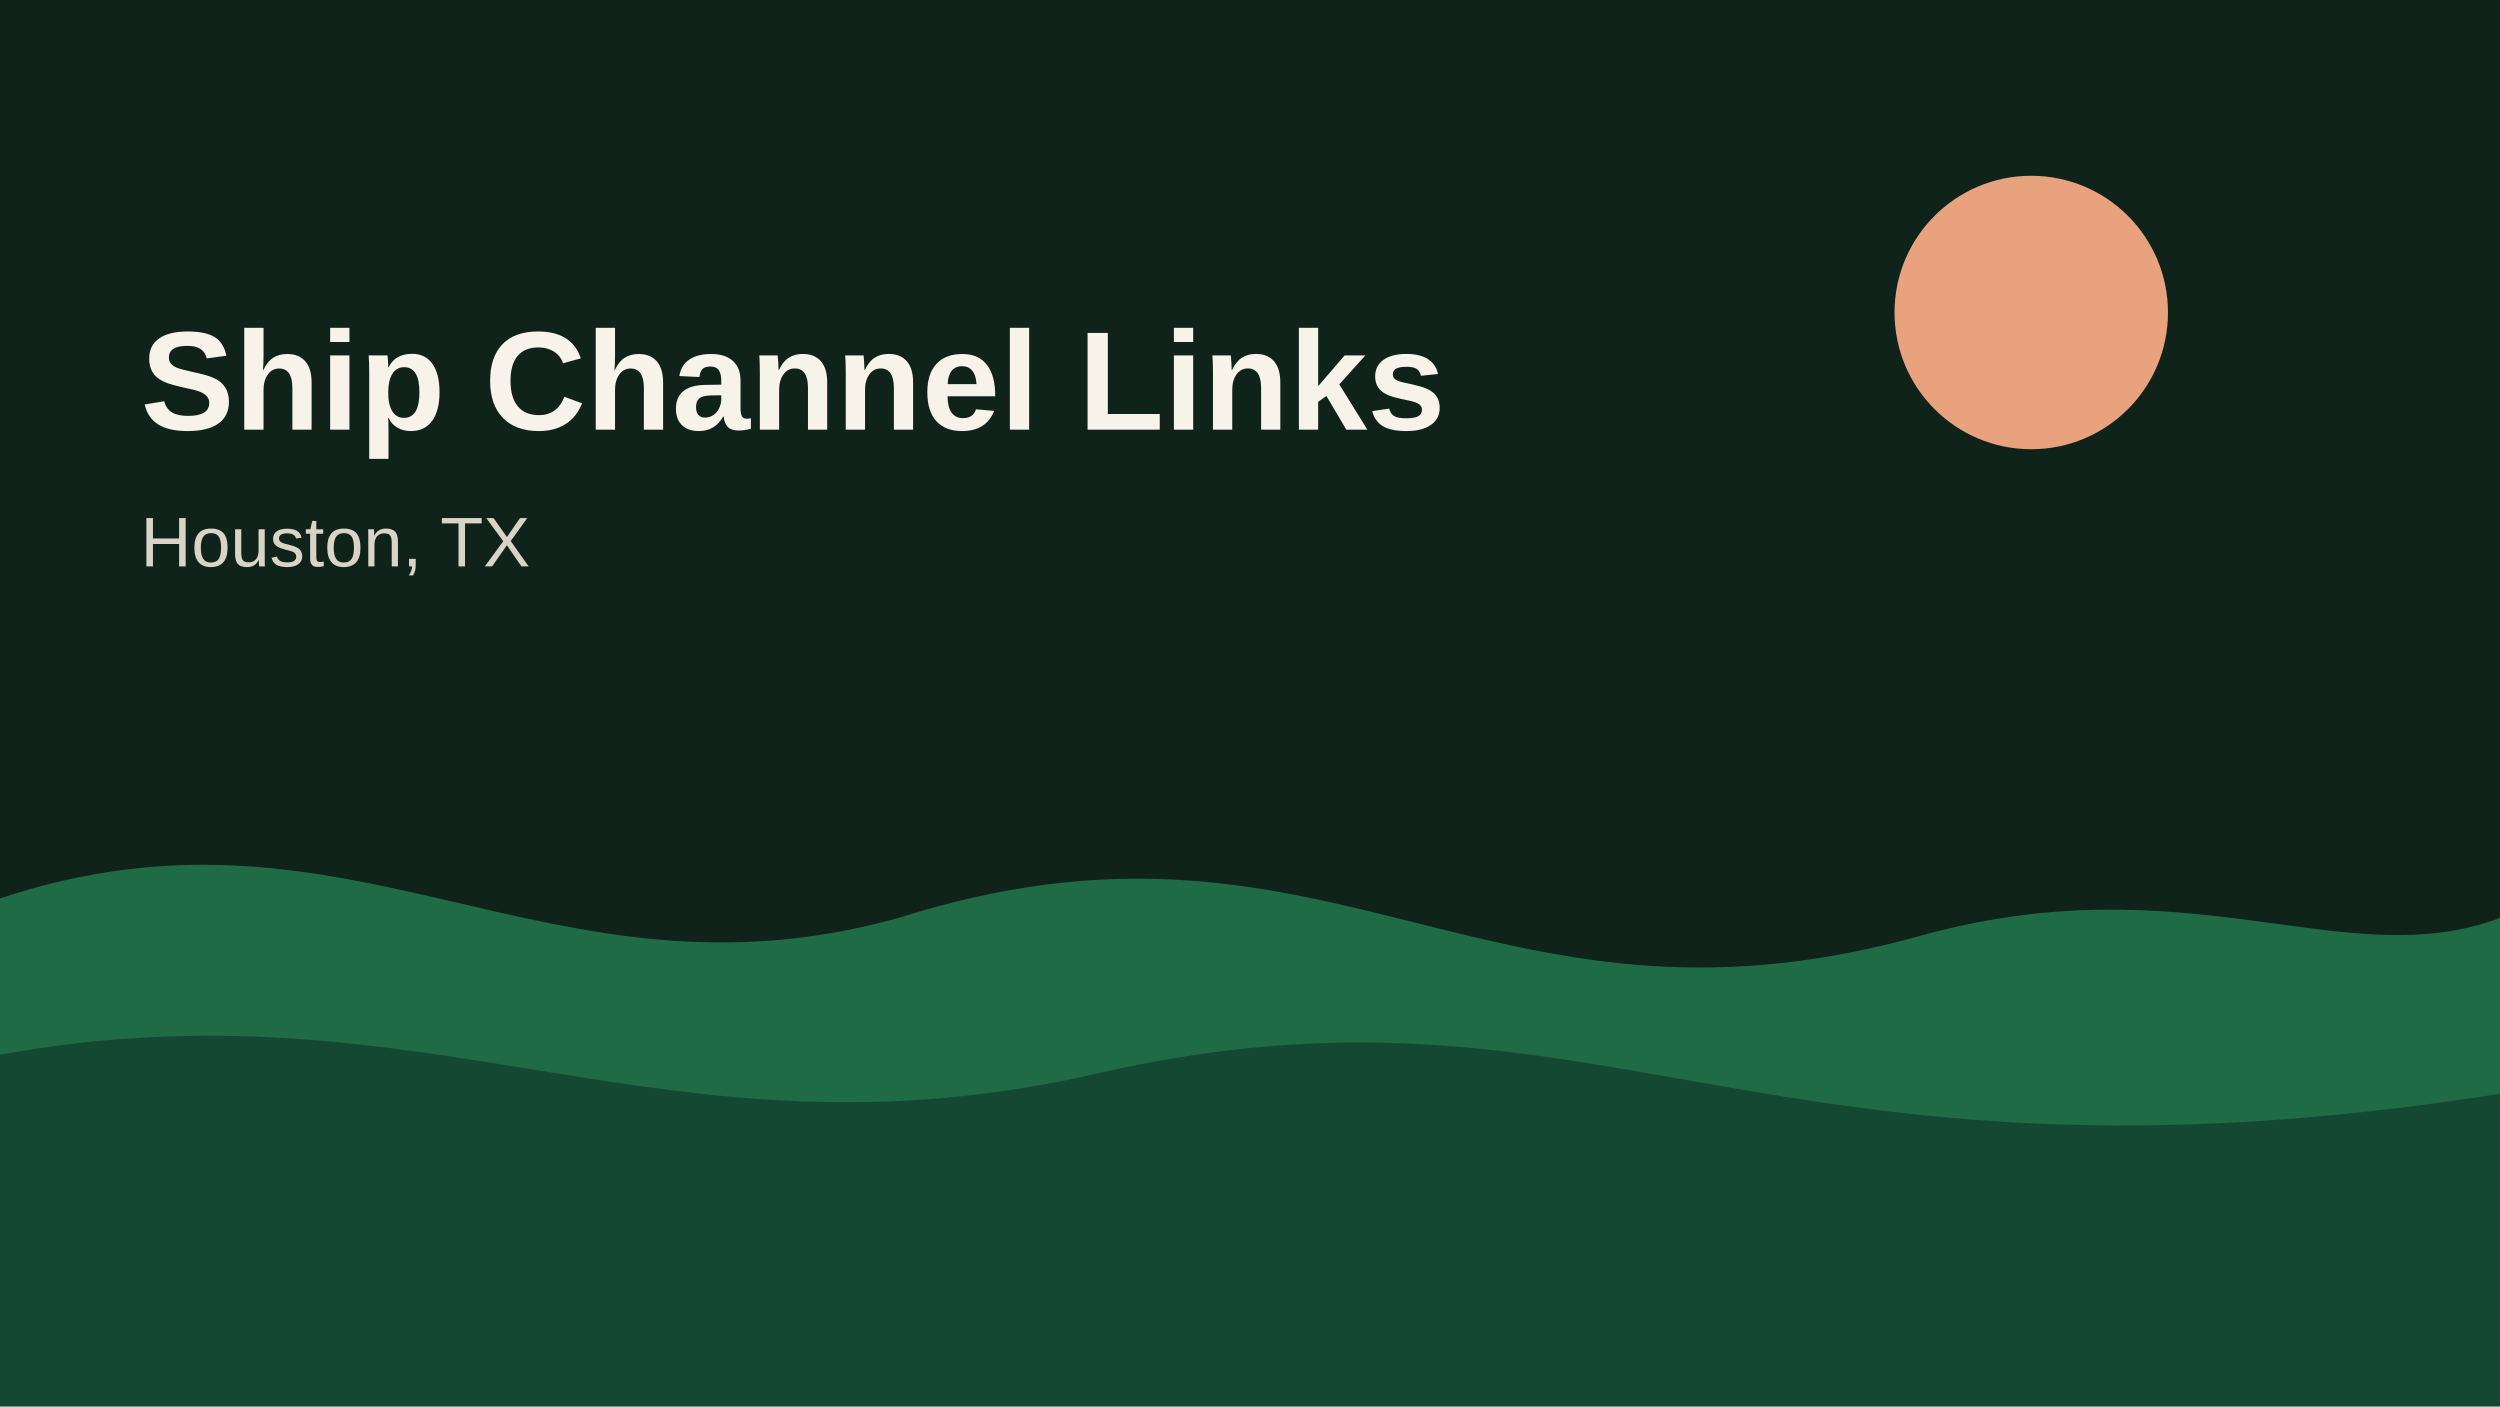
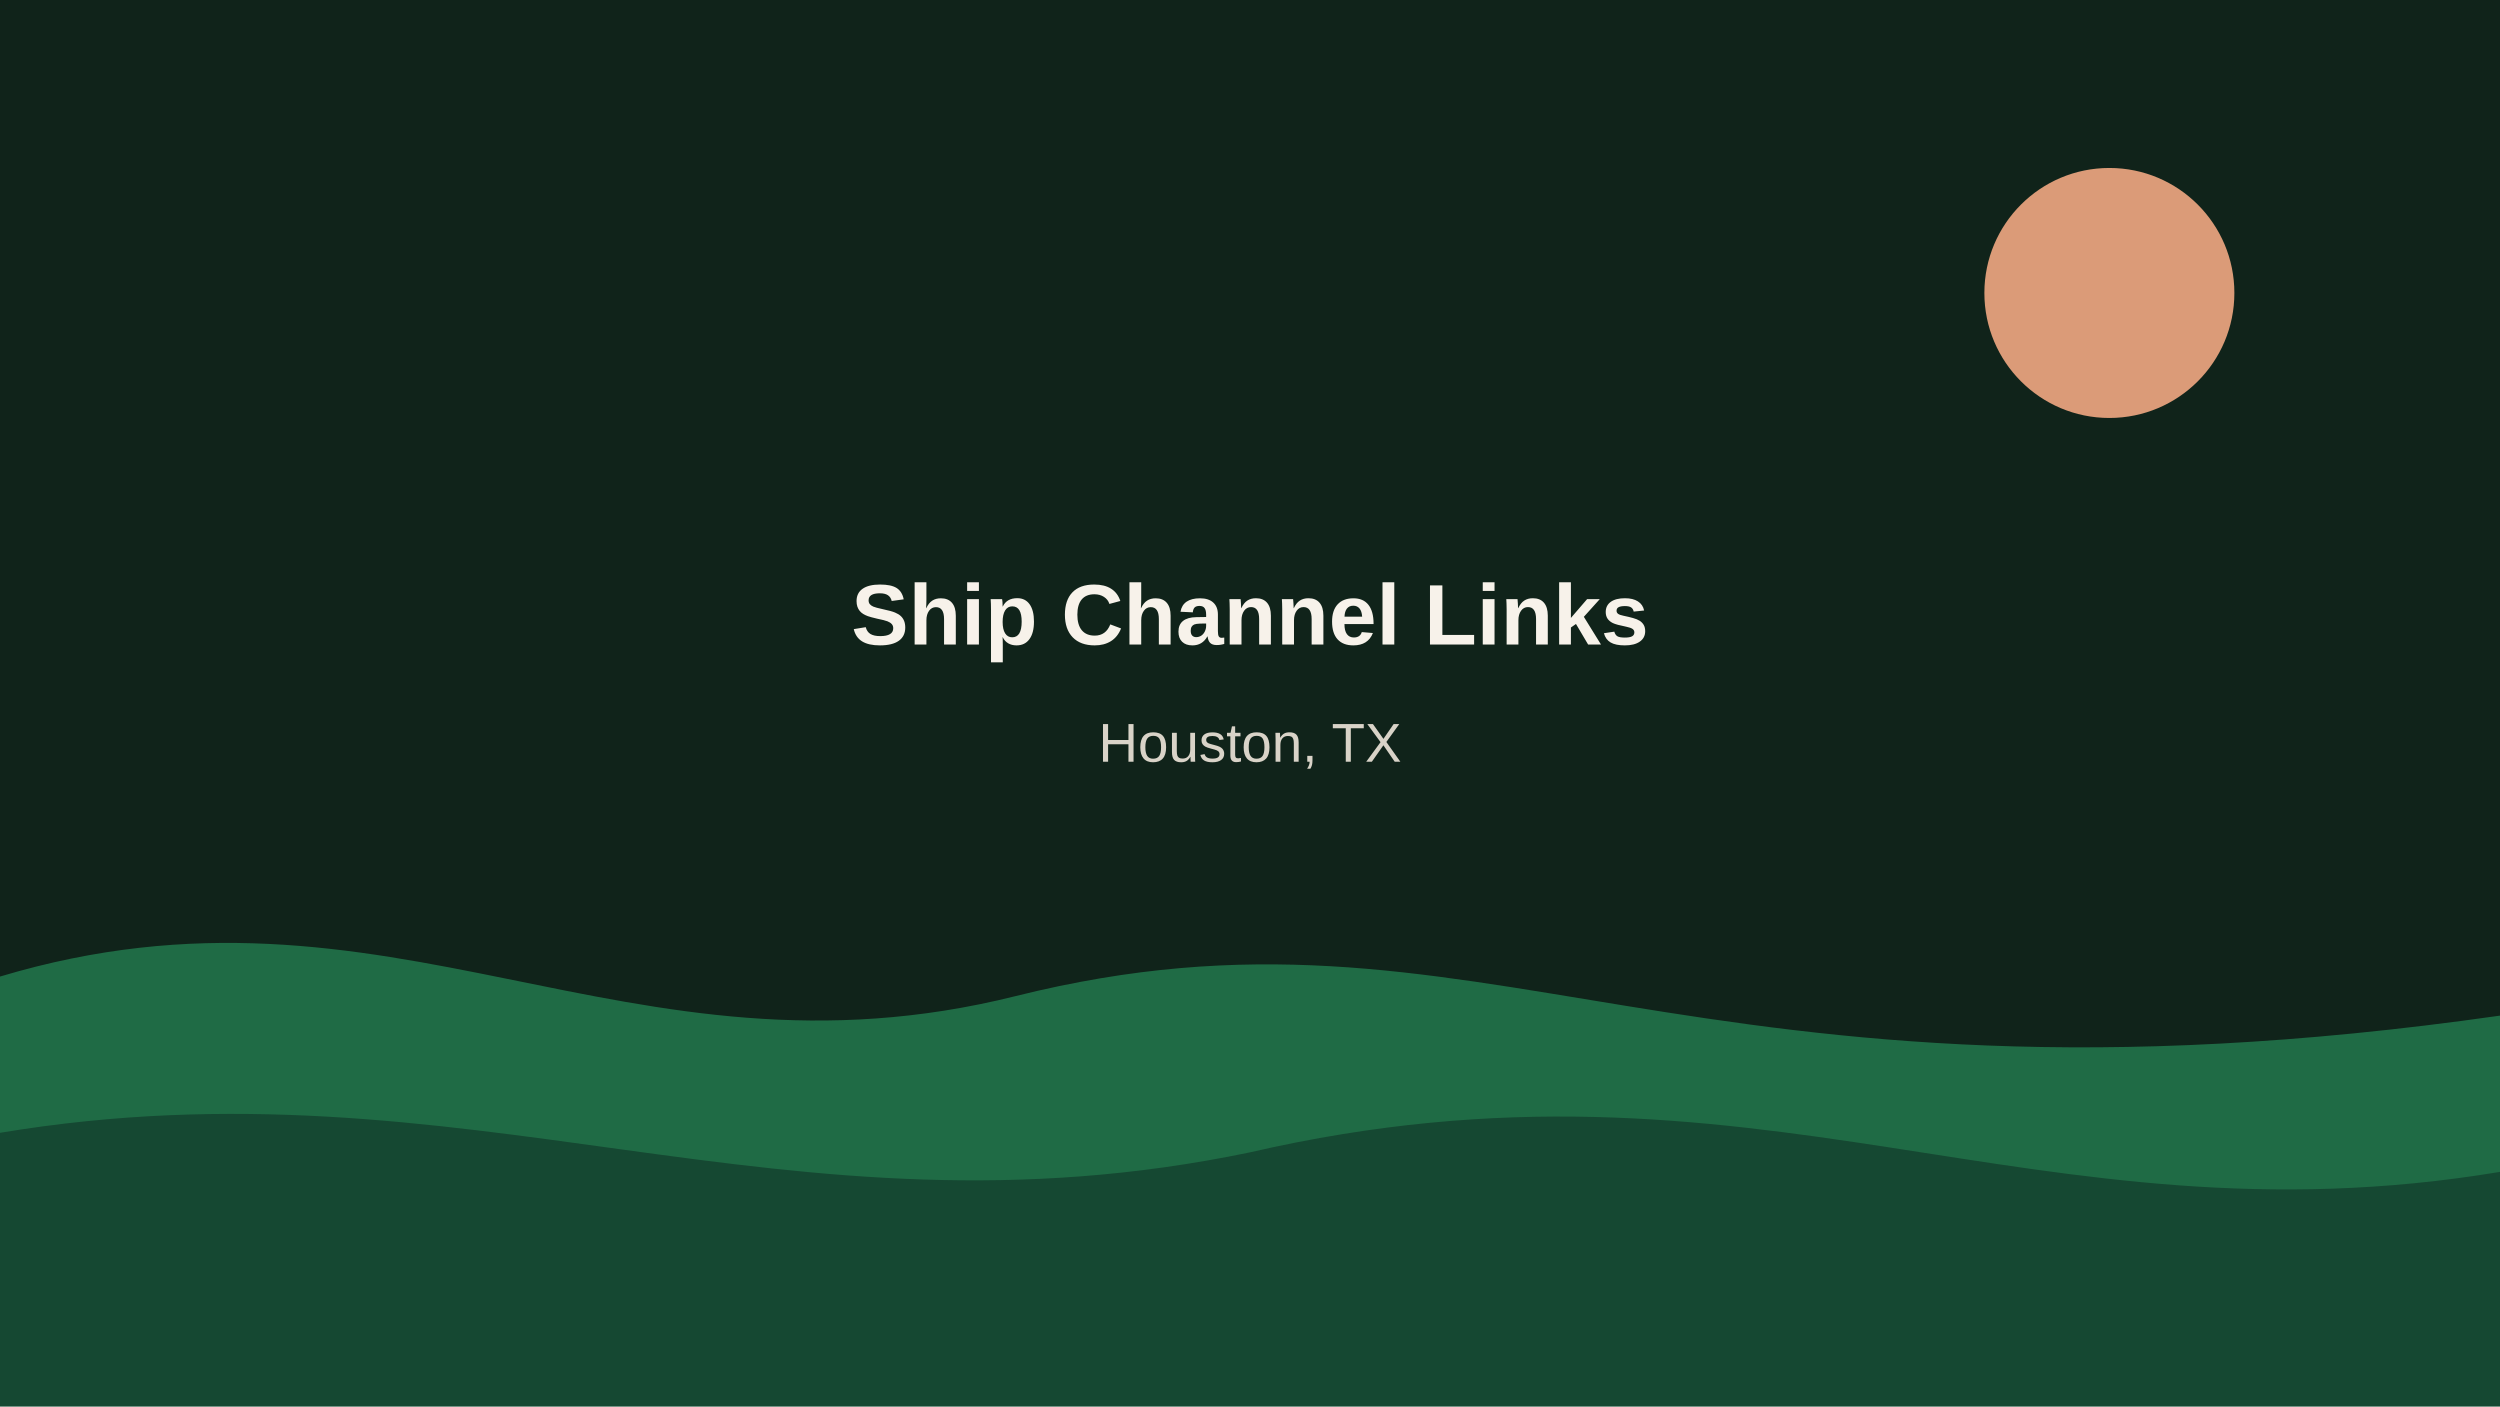
<svg xmlns="http://www.w3.org/2000/svg" viewBox="0 0 1280 720" role="img" aria-label="Ship Channel Links">
  <rect width="1280" height="720" fill="#10231a" />
-   <path d="M0 460 C180 400 280 520 460 470 C680 400 760 540 980 480 C1120 440 1200 500 1280 470 L1280 720 L0 720 Z" fill="#1f6b45" />
-   <path d="M0 540 C220 500 340 600 560 550 C820 490 900 620 1280 560 L1280 720 L0 720 Z" fill="#154832" />
-   <circle cx="1040" cy="160" r="70" fill="#ffb088" opacity="0.9" />
-   <text x="72" y="220" font-family="Arial, sans-serif" font-size="72" font-weight="700" fill="#f7f2ea">Ship Channel Links</text>
-   <text x="72" y="290" font-family="Arial, sans-serif" font-size="36" fill="#d9d3c8">Houston, TX</text>
+   <path d="M0 500 C200 440 320 560 520 510 C760 450 860 580 1280 520 L1280 720 L0 720 Z" fill="#1f6b45" />
+   <path d="M0 580 C240 540 400 640 640 590 C900 530 1040 640 1280 600 L1280 720 L0 720 Z" fill="#154832" />
+   <circle cx="1080" cy="150" r="64" fill="#ffb088" opacity="0.85" />
+   <text x="640" y="330" text-anchor="middle" font-family="Arial, sans-serif" font-size="44" font-weight="700" fill="#f7f2ea">Ship Channel Links</text>
+   <text x="640" y="390" text-anchor="middle" font-family="Arial, sans-serif" font-size="28" fill="#d9d3c8">Houston, TX</text>
</svg>
